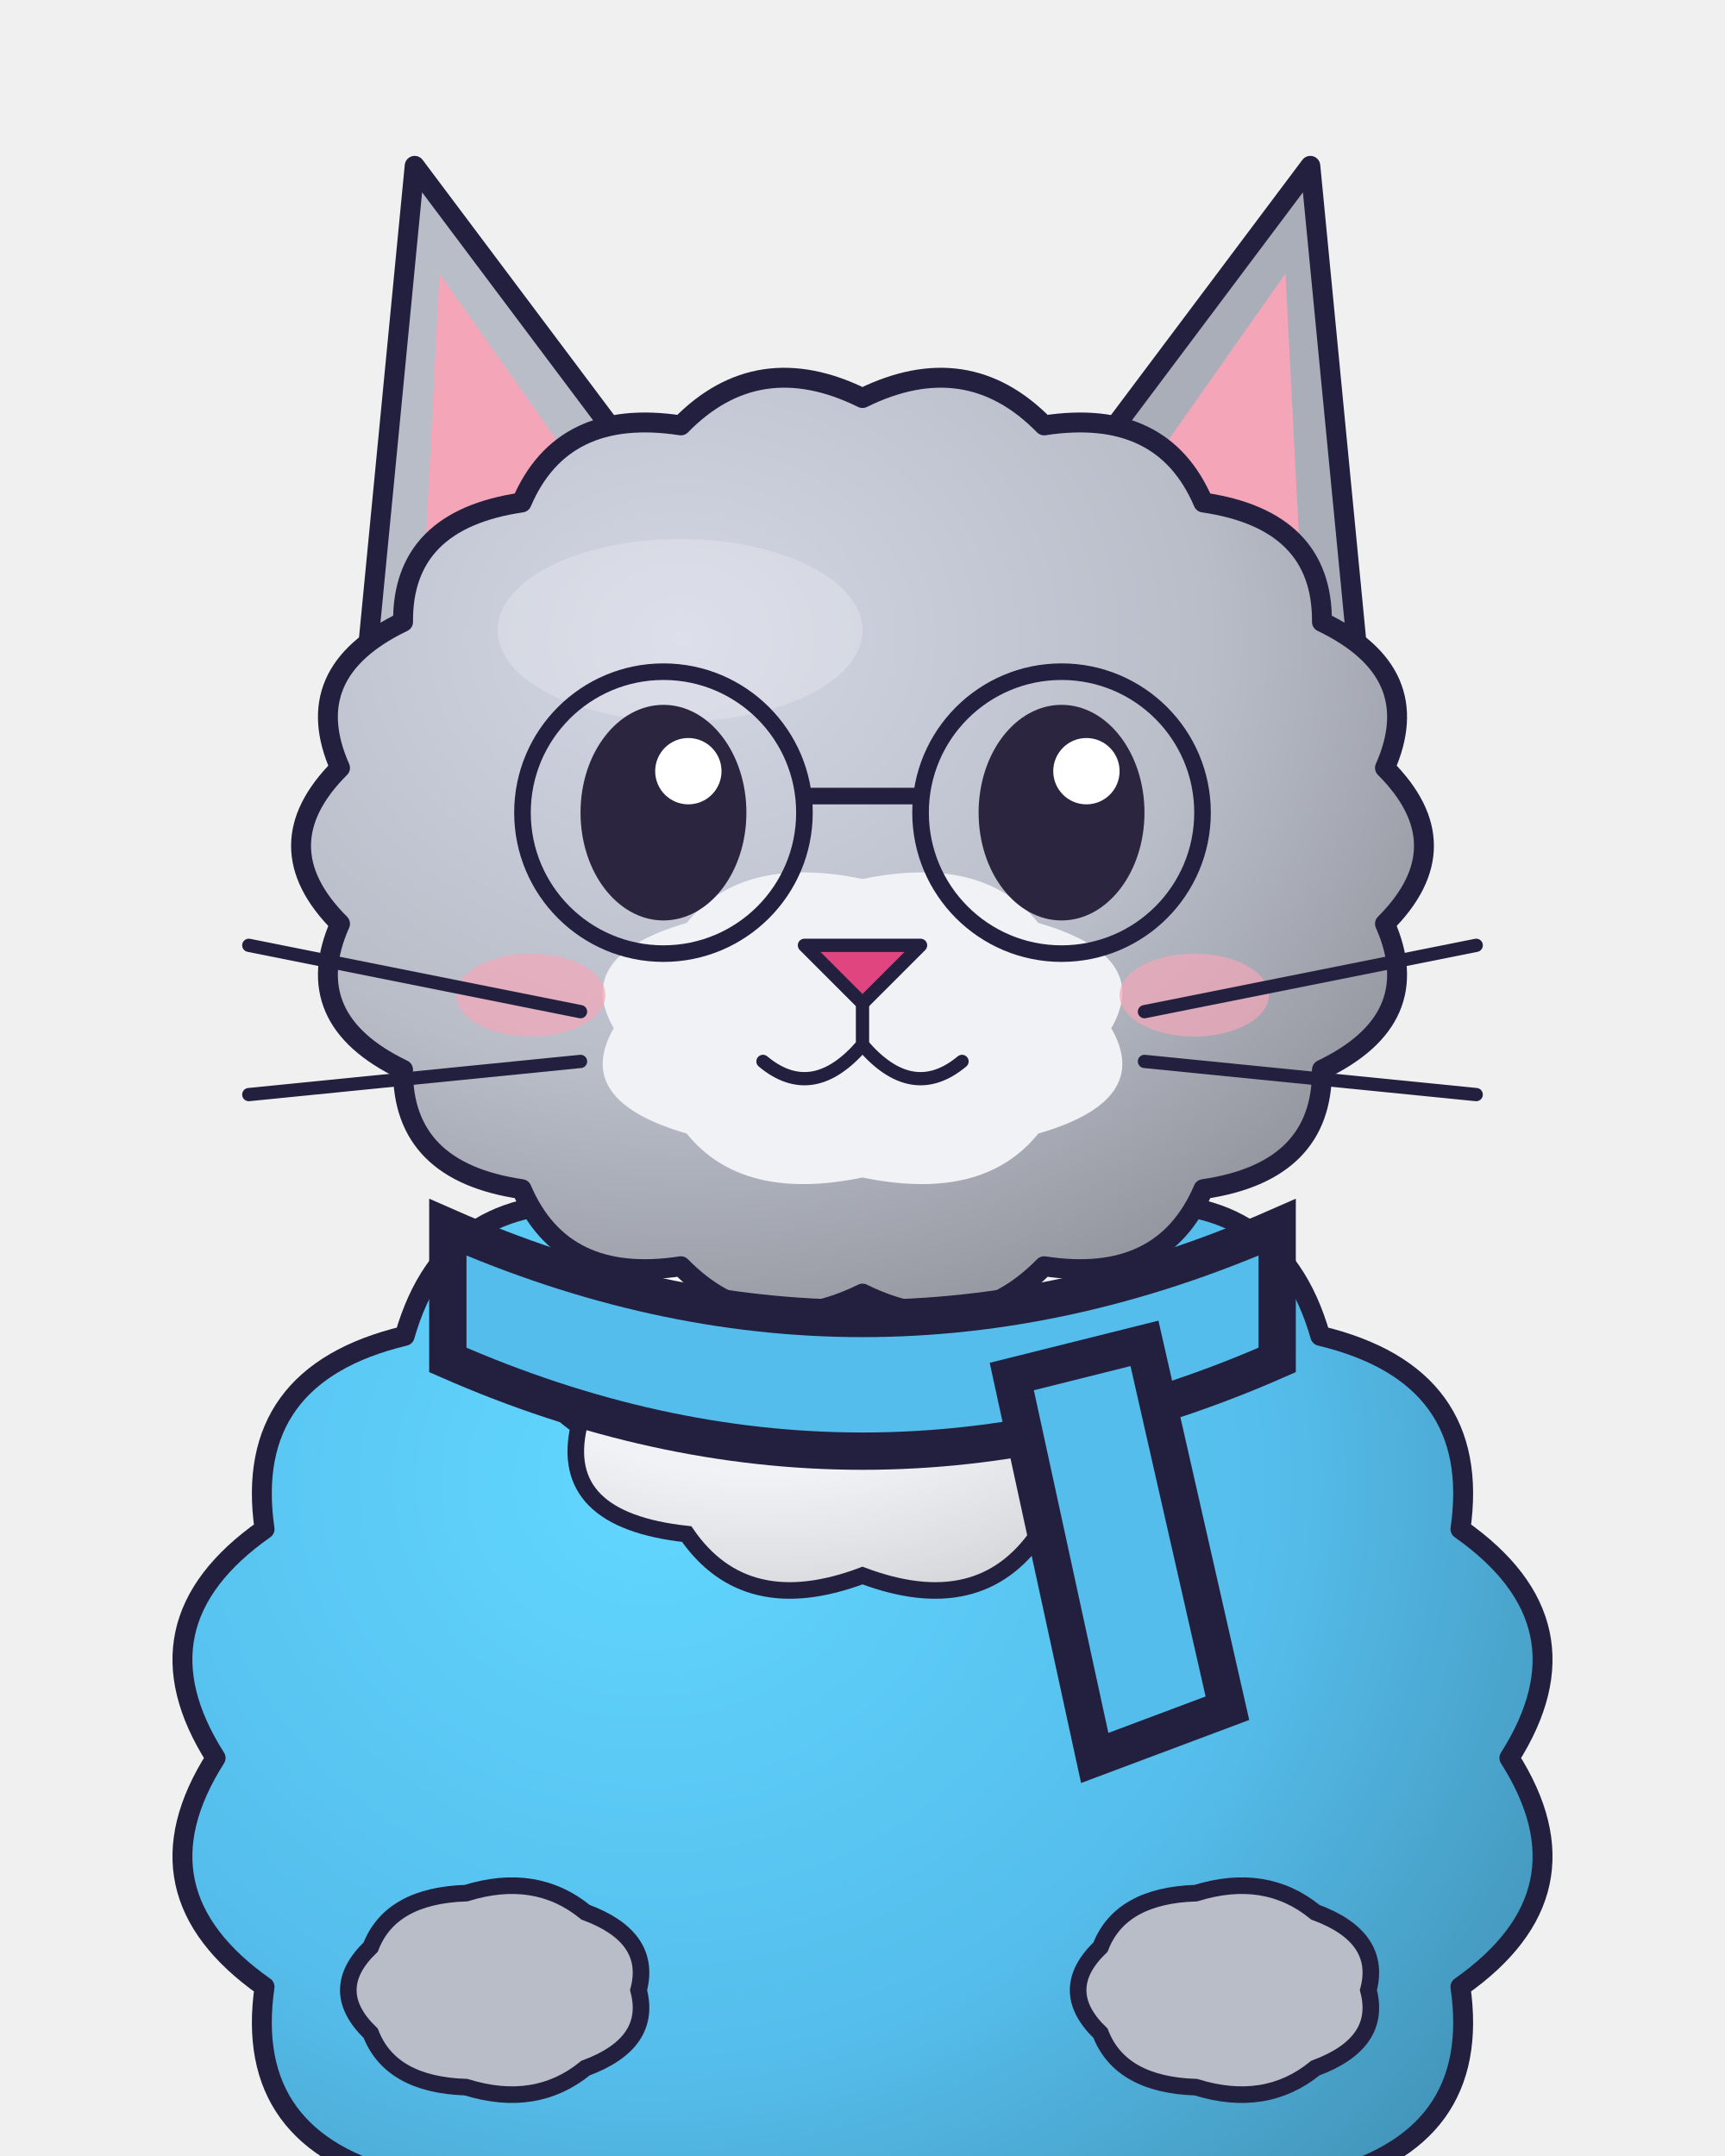
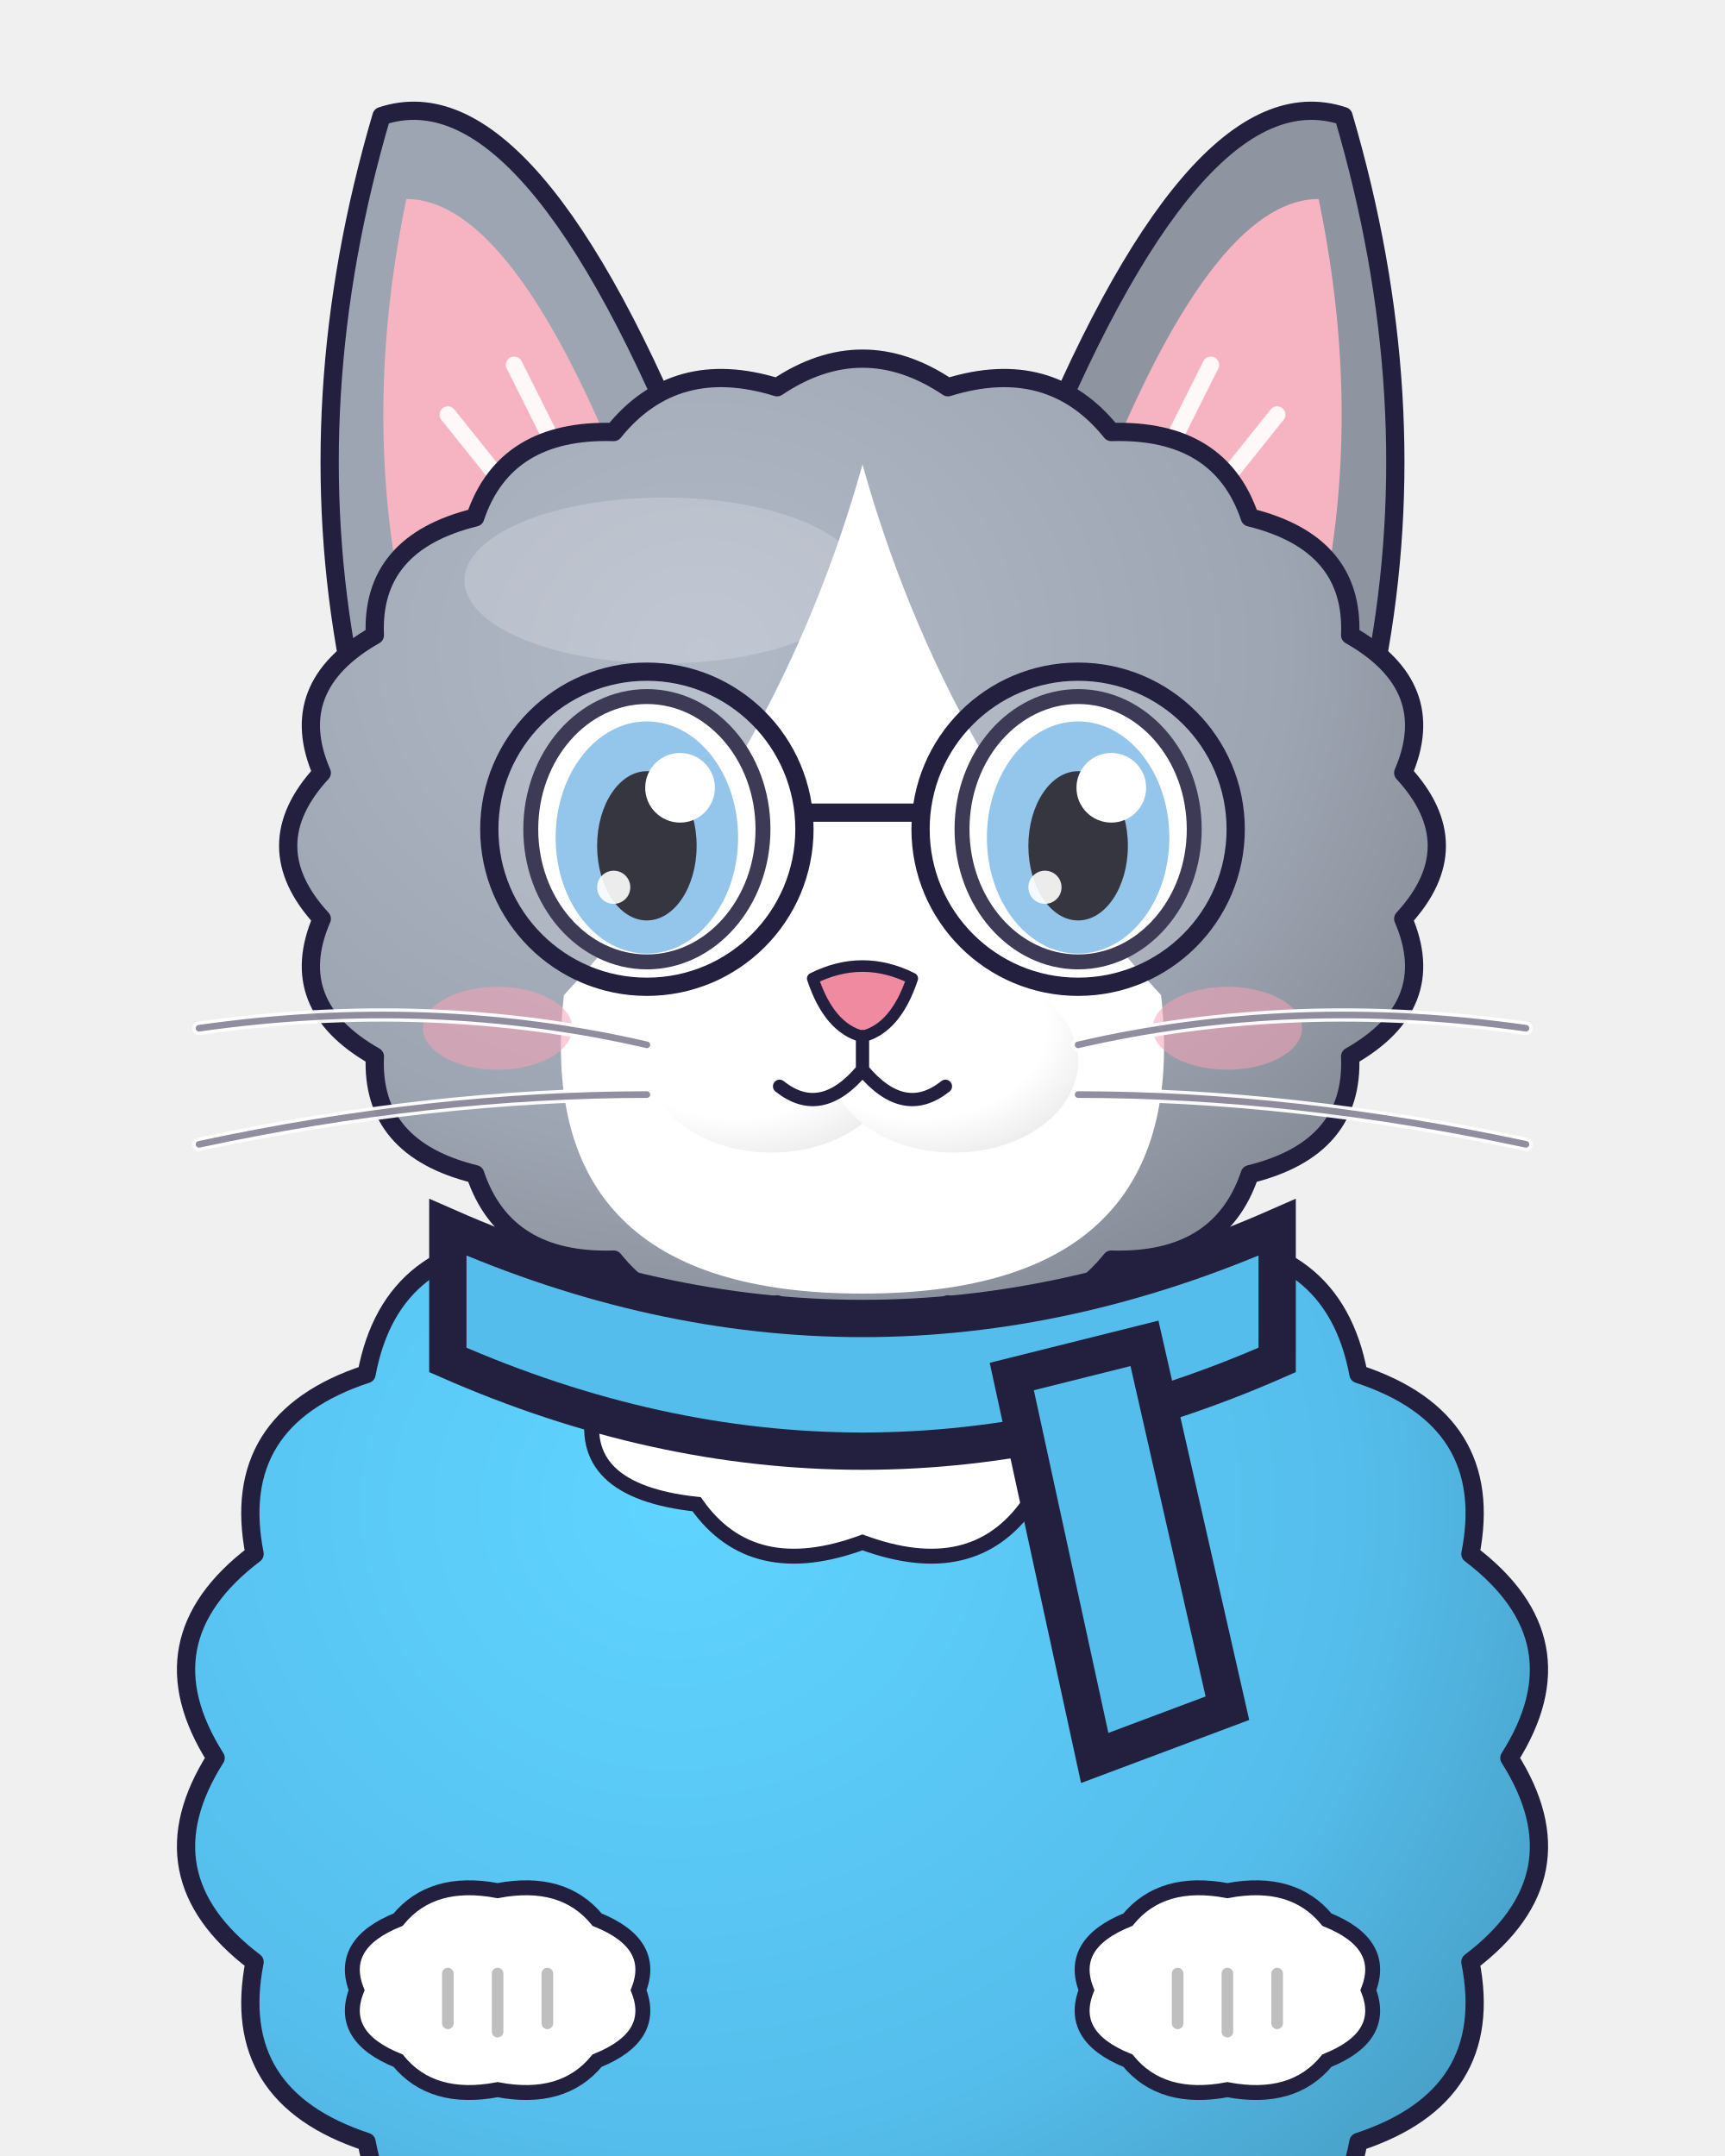
<svg xmlns="http://www.w3.org/2000/svg" viewBox="-104 -252 208 260">
  <defs>
-     <radialGradient id="olightgrey05213" cx=".34" cy=".28" r=".85">
-       <stop offset="0" stop-color="#61d7ff" />
-       <stop offset=".55" stop-color="#55bdeb" />
-       <stop offset="1" stop-color="#3f8cae" />
+     <radialGradient id="olightgrey07511" cx=".36" cy=".30" r=".85">
+       <stop offset="0" stop-color="#5fd4ff" />
+       <stop offset=".6" stop-color="#55bdeb" />
+       <stop offset="1" stop-color="#4293b7" />
    </radialGradient>
-     <radialGradient id="flightgrey05213" cx=".34" cy=".28" r=".85">
-       <stop offset="0" stop-color="#d3d7e4" />
-       <stop offset=".55" stop-color="#b9bdc8" />
-       <stop offset="1" stop-color="#898c94" />
+     <radialGradient id="flightgrey07511" cx=".36" cy=".30" r=".85">
+       <stop offset="0" stop-color="#b1b9c7" />
+       <stop offset=".6" stop-color="#9ea5b2" />
+       <stop offset="1" stop-color="#7b818b" />
    </radialGradient>
-     <radialGradient id="blightgrey05213" cx=".34" cy=".28" r=".85">
-       <stop offset="0" stop-color="#fbfcff" />
-       <stop offset=".55" stop-color="#f1f2f6" />
-       <stop offset="1" stop-color="#cfd0d4" />
+     <radialGradient id="wlightgrey07511" cx=".36" cy=".30" r=".85">
+       <stop offset="0" stop-color="#ffffff" />
+       <stop offset=".6" stop-color="#ffffff" />
+       <stop offset="1" stop-color="#e6e6e6" />
    </radialGradient>
+     <clipPath id="hlightgrey07511">
+       <path d="M65.2 -141.2 Q69.7 -130.8 58.8 -124.6 Q59.3 -113.5 46.7 -110.4 Q43.1 -99.7 30.0 -100.1 Q22.6 -90.9 10.3 -94.7 Q0.0 -87.8 -10.3 -94.7 Q-22.6 -90.9 -30.0 -100.1 Q-43.1 -99.7 -46.7 -110.4 Q-59.3 -113.5 -58.8 -124.6 Q-69.7 -130.8 -65.2 -141.2 Q-73.3 -150.0 -65.2 -158.8 Q-69.7 -169.2 -58.8 -175.4 Q-59.3 -186.5 -46.7 -189.6 Q-43.1 -200.3 -30.0 -199.9 Q-22.6 -209.1 -10.3 -205.3 Q-0.0 -212.2 10.3 -205.3 Q22.6 -209.1 30.0 -199.9 Q43.1 -200.3 46.7 -189.6 Q59.3 -186.5 58.8 -175.4 Q69.7 -169.2 65.2 -158.8 Q73.3 -150.0 65.2 -141.2Z" />
+     </clipPath>
  </defs>
-   <ellipse cx="6" cy="34" rx="78" ry="16" fill="#000" opacity=".16" />
-   <path d="M78.0 -40.0 Q88.3 -23.8 72.1 -12.4 Q74.8 6.2 55.2 10.9 Q50.0 29.1 29.8 26.5 Q17.6 41.5 0.0 32.0 Q-17.6 41.5 -29.8 26.5 Q-50.0 29.1 -55.2 10.9 Q-74.8 6.2 -72.1 -12.4 Q-88.3 -23.8 -78.0 -40.0 Q-88.3 -56.2 -72.1 -67.6 Q-74.8 -86.2 -55.2 -90.9 Q-50.0 -109.1 -29.8 -106.5 Q-17.6 -121.5 -0.0 -112.0 Q17.6 -121.5 29.8 -106.5 Q50.0 -109.1 55.2 -90.9 Q74.8 -86.2 72.1 -67.6 Q88.3 -56.2 78.0 -40.0Z" fill="url(#olightgrey05213)" stroke="#23203f" stroke-width="2.4" stroke-linejoin="round" />
-   <path d="M34.2 -80.0 Q36.8 -68.7 21.2 -67.0 Q14.1 -56.7 0.0 -62.0 Q-14.1 -56.7 -21.2 -67.0 Q-36.8 -68.7 -34.2 -80.0 Q-45.5 -88.0 -34.2 -96.0 Q-36.8 -107.3 -21.2 -109.0 Q-14.1 -119.3 -0.0 -114.0 Q14.1 -119.3 21.2 -109.0 Q36.8 -107.3 34.2 -96.0 Q45.5 -88.0 34.2 -80.0Z" fill="url(#blightgrey05213)" stroke="#23203f" stroke-width="2" />
-   <path d="M-24 -192 L-54 -232 L-60 -170Z" fill="#b9bdc8" stroke="#23203f" stroke-width="2.4" stroke-linejoin="round" />
-   <path d="M-32 -192 L-51 -219 L-53 -180Z" fill="#f4a6b8" />
-   <path d="M24 -192 L54 -232 L60 -170Z" fill="#aaaeb8" stroke="#23203f" stroke-width="2.4" stroke-linejoin="round" />
-   <path d="M32 -192 L51 -219 L53 -180Z" fill="#f4a6b8" />
-   <path d="M63.0 -140.6 Q68.1 -129.1 55.4 -123.0 Q55.5 -110.7 41.1 -108.6 Q36.2 -97.1 21.9 -99.3 Q12.6 -89.8 0.0 -96.0 Q-12.6 -89.8 -21.9 -99.3 Q-36.2 -97.1 -41.1 -108.6 Q-55.5 -110.7 -55.4 -123.0 Q-68.1 -129.1 -63.0 -140.6 Q-72.4 -150.0 -63.0 -159.4 Q-68.1 -170.9 -55.4 -177.0 Q-55.5 -189.3 -41.1 -191.4 Q-36.2 -202.9 -21.9 -200.7 Q-12.6 -210.2 -0.0 -204.0 Q12.6 -210.2 21.9 -200.7 Q36.2 -202.9 41.1 -191.4 Q55.5 -189.3 55.4 -177.0 Q68.1 -170.9 63.0 -159.4 Q72.4 -150.0 63.0 -140.6Z" fill="url(#flightgrey05213)" stroke="#23203f" stroke-width="2.4" stroke-linejoin="round" />
-   <ellipse cx="-22" cy="-176" rx="22" ry="11" fill="#fff" opacity=".22" />
-   <path d="M30.0 -128.0 Q35.0 -119.3 21.2 -115.3 Q14.5 -107.0 0.0 -110.0 Q-14.5 -107.0 -21.2 -115.3 Q-35.0 -119.3 -30.0 -128.0 Q-35.0 -136.7 -21.2 -140.7 Q-14.5 -149.0 -0.0 -146.0 Q14.5 -149.0 21.2 -140.7 Q35.0 -136.7 30.0 -128.0Z" fill="#f1f2f6" />
-   <ellipse cx="-24" cy="-154" rx="10" ry="13" fill="#2b2540" />
-   <circle cx="-21" cy="-159" r="4" fill="#fff" />
-   <ellipse cx="-40" cy="-132" rx="9" ry="5" fill="#f4a6b8" opacity=".7" />
-   <path d="M-34 -130 L-74 -138 M-34 -124 L-74 -120" stroke="#23203f" stroke-width="1.6" stroke-linecap="round" />
-   <ellipse cx="24" cy="-154" rx="10" ry="13" fill="#2b2540" />
-   <circle cx="27" cy="-159" r="4" fill="#fff" />
-   <ellipse cx="40" cy="-132" rx="9" ry="5" fill="#f4a6b8" opacity=".7" />
-   <path d="M34 -130 L74 -138 M34 -124 L74 -120" stroke="#23203f" stroke-width="1.6" stroke-linecap="round" />
-   <path d="M-7 -138 H7 L0 -131Z" fill="#e0457f" stroke="#23203f" stroke-width="1.6" stroke-linejoin="round" />
-   <path d="M0 -131 V-126 M0 -126 Q-6 -119 -12 -124 M0 -126 Q6 -119 12 -124" fill="none" stroke="#23203f" stroke-width="1.6" stroke-linecap="round" />
-   <circle cx="-24" cy="-154" r="17" fill="none" stroke="#23203f" stroke-width="2" />
-   <circle cx="24" cy="-154" r="17" fill="none" stroke="#23203f" stroke-width="2" />
-   <path d="M-7 -156 H7" stroke="#23203f" stroke-width="2" />
+   <ellipse cx="6" cy="34" rx="78" ry="15" fill="#000" opacity=".15" />
+   <path d="M78.0 -40.0 Q87.0 -25.8 73.3 -15.4 Q76.5 0.8 59.8 6.3 Q56.8 22.4 39.0 22.4 Q30.2 36.6 13.5 30.9 Q0.0 41.5 -13.5 30.9 Q-30.2 36.6 -39.0 22.4 Q-56.8 22.4 -59.8 6.3 Q-76.5 0.8 -73.3 -15.4 Q-87.0 -25.8 -78.0 -40.0 Q-87.0 -54.2 -73.3 -64.6 Q-76.5 -80.8 -59.8 -86.3 Q-56.8 -102.4 -39.0 -102.4 Q-30.2 -116.6 -13.5 -110.9 Q-0.0 -121.5 13.5 -110.9 Q30.2 -116.6 39.0 -102.4 Q56.8 -102.4 59.8 -86.3 Q76.5 -80.8 73.3 -64.6 Q87.0 -54.2 78.0 -40.0Z" fill="url(#olightgrey07511)" stroke="#23203f" stroke-width="2.2" stroke-linejoin="round" />
+   <path d="M32.3 -82.6 Q34.8 -72.2 20.0 -70.6 Q13.3 -61.1 0.0 -66.0 Q-13.3 -61.1 -20.0 -70.6 Q-34.8 -72.2 -32.3 -82.6 Q-43.0 -90.0 -32.3 -97.4 Q-34.8 -107.8 -20.0 -109.4 Q-13.3 -118.9 -0.0 -114.0 Q13.3 -118.9 20.0 -109.4 Q34.8 -107.8 32.3 -97.4 Q43.0 -90.0 32.3 -82.6Z" fill="#ffffff" stroke="#23203f" stroke-width="1.8" />
+   <path d="M-20 -194 Q-40 -244 -58 -238 Q-68 -204 -62 -172Z" fill="#9ea5b2" stroke="#23203f" stroke-width="2.2" stroke-linejoin="round" />
+   <path d="M-28 -192 Q-42 -228 -55 -228 Q-60 -204 -56 -182Z" fill="#f6b3c2" />
+   <path d="M-36 -196 l-6 -12 M-42 -192 l-8 -10" stroke="#fff" stroke-width="2" stroke-linecap="round" opacity=".9" />
+   <path d="M20 -194 Q40 -244 58 -238 Q68 -204 62 -172Z" fill="#8e94a0" stroke="#23203f" stroke-width="2.2" stroke-linejoin="round" />
+   <path d="M28 -192 Q42 -228 55 -228 Q60 -204 56 -182Z" fill="#f6b3c2" />
+   <path d="M36 -196 l6 -12 M42 -192 l8 -10" stroke="#fff" stroke-width="2" stroke-linecap="round" opacity=".9" />
+   <path d="M65.2 -141.2 Q69.7 -130.8 58.8 -124.6 Q59.3 -113.5 46.7 -110.4 Q43.1 -99.7 30.0 -100.1 Q22.6 -90.9 10.3 -94.7 Q0.0 -87.8 -10.3 -94.7 Q-22.6 -90.9 -30.0 -100.1 Q-43.1 -99.7 -46.7 -110.4 Q-59.3 -113.5 -58.8 -124.6 Q-69.7 -130.8 -65.2 -141.2 Q-73.3 -150.0 -65.2 -158.8 Q-69.7 -169.2 -58.8 -175.4 Q-59.3 -186.5 -46.7 -189.6 Q-43.1 -200.3 -30.0 -199.9 Q-22.6 -209.1 -10.3 -205.3 Q-0.0 -212.2 10.3 -205.3 Q22.6 -209.1 30.0 -199.9 Q43.1 -200.3 46.7 -189.6 Q59.3 -186.5 58.8 -175.4 Q69.7 -169.2 65.2 -158.8 Q73.3 -150.0 65.2 -141.2Z" fill="url(#flightgrey07511)" stroke="#23203f" stroke-width="2.2" stroke-linejoin="round" />
+   <g clip-path="url(#hlightgrey07511)">
+     <path d="M0 -196 Q-10 -160 -36 -132 Q-40 -96 0 -96 Q40 -96 36 -132 Q10 -160 0 -196Z" fill="#ffffff" />
+   </g>
+   <ellipse cx="-24" cy="-182" rx="24" ry="10" fill="#fff" opacity=".2" />
+   <ellipse cx="-11" cy="-124" rx="15" ry="11" fill="url(#wlightgrey07511)" />
+   <ellipse cx="11" cy="-124" rx="15" ry="11" fill="url(#wlightgrey07511)" />
+   <ellipse cx="-26" cy="-152" rx="14" ry="16" fill="#fff" stroke="#23203f" stroke-width="1.8" />
+   <ellipse cx="-26" cy="-151" rx="11" ry="14" fill="#86bde8" />
+   <ellipse cx="-26" cy="-150" rx="6" ry="9" fill="#1b1b26" />
+   <circle cx="-22" cy="-157" r="4.2" fill="#fff" />
+   <circle cx="-30" cy="-145" r="2" fill="#fff" opacity=".9" />
+   <ellipse cx="-44" cy="-128" rx="9" ry="5" fill="#f6a3b6" opacity=".55" />
+   <path d="M-26 -126 Q-52 -132 -80 -128 M-26 -120 Q-52 -120 -80 -114" fill="none" stroke="#fff" stroke-width="1.6" stroke-linecap="round" opacity=".95" />
+   <path d="M-26 -126 Q-52 -132 -80 -128 M-26 -120 Q-52 -120 -80 -114" fill="none" stroke="#23203f" stroke-width=".8" stroke-linecap="round" opacity=".5" />
+   <ellipse cx="26" cy="-152" rx="14" ry="16" fill="#fff" stroke="#23203f" stroke-width="1.8" />
+   <ellipse cx="26" cy="-151" rx="11" ry="14" fill="#86bde8" />
+   <ellipse cx="26" cy="-150" rx="6" ry="9" fill="#1b1b26" />
+   <circle cx="30" cy="-157" r="4.2" fill="#fff" />
+   <circle cx="22" cy="-145" r="2" fill="#fff" opacity=".9" />
+   <ellipse cx="44" cy="-128" rx="9" ry="5" fill="#f6a3b6" opacity=".55" />
+   <path d="M26 -126 Q52 -132 80 -128 M26 -120 Q52 -120 80 -114" fill="none" stroke="#fff" stroke-width="1.6" stroke-linecap="round" opacity=".95" />
+   <path d="M26 -126 Q52 -132 80 -128 M26 -120 Q52 -120 80 -114" fill="none" stroke="#23203f" stroke-width=".8" stroke-linecap="round" opacity=".5" />
+   <path d="M-6 -134 Q0 -137 6 -134 Q4 -128 0 -127 Q-4 -128 -6 -134Z" fill="#ef8aa0" stroke="#23203f" stroke-width="1.4" stroke-linejoin="round" />
+   <path d="M0 -127 V-123 M0 -123 Q-5 -117 -10 -121 M0 -123 Q5 -117 10 -121" fill="none" stroke="#23203f" stroke-width="1.6" stroke-linecap="round" />
+   <circle cx="-26" cy="-152" r="19" fill="#fff" fill-opacity=".12" stroke="#23203f" stroke-width="2.2" />
+   <circle cx="26" cy="-152" r="19" fill="#fff" fill-opacity=".12" stroke="#23203f" stroke-width="2.2" />
+   <path d="M-7 -154 H7" stroke="#23203f" stroke-width="2.2" />
  <path d="M-50 -104 Q0 -82 50 -104 L50 -88 Q0 -66 -50 -88Z" fill="#55bdeb" stroke="#23203f" stroke-width="4.5" />
  <path d="M18 -86 L28 -40 L44 -46 L34 -90Z" fill="#55bdeb" stroke="#23203f" stroke-width="4.5" />
-   <path d="M-27.0 -12.0 Q-25.3 -5.6 -33.4 -2.6 Q-39.4 2.3 -47.8 -0.3 Q-56.9 -0.6 -59.3 -6.8 Q-64.7 -12.0 -59.3 -17.2 Q-56.9 -23.4 -47.8 -23.7 Q-39.4 -26.3 -33.4 -21.4 Q-25.3 -18.4 -27.0 -12.0Z" fill="#b9bdc8" stroke="#23203f" stroke-width="2" />
-   <path d="M61.0 -12.0 Q62.7 -5.6 54.6 -2.6 Q48.6 2.3 40.2 -0.3 Q31.1 -0.6 28.7 -6.8 Q23.3 -12.0 28.7 -17.2 Q31.1 -23.4 40.2 -23.7 Q48.6 -26.3 54.6 -21.4 Q62.7 -18.4 61.0 -12.0Z" fill="#b9bdc8" stroke="#23203f" stroke-width="2" />
+   <path d="M-27.0 -12.0 Q-24.8 -6.4 -32.0 -3.5 Q-36.1 1.5 -44.0 0.0 Q-51.9 1.5 -56.0 -3.5 Q-63.2 -6.4 -61.0 -12.0 Q-63.2 -17.6 -56.0 -20.5 Q-51.9 -25.5 -44.0 -24.0 Q-36.1 -25.5 -32.0 -20.5 Q-24.8 -17.6 -27.0 -12.0Z" fill="#ffffff" stroke="#23203f" stroke-width="1.8" />
+   <path d="M-50 -8 v-6 M-44 -7 v-7 M-38 -8 v-6" stroke="#bfbfbf" stroke-width="1.4" stroke-linecap="round" />
+   <path d="M61.0 -12.0 Q63.2 -6.4 56.0 -3.5 Q51.9 1.5 44.0 0.0 Q36.1 1.5 32.0 -3.5 Q24.8 -6.4 27.0 -12.0 Q24.8 -17.6 32.0 -20.5 Q36.1 -25.5 44.0 -24.0 Q51.9 -25.5 56.0 -20.5 Q63.2 -17.6 61.0 -12.0Z" fill="#ffffff" stroke="#23203f" stroke-width="1.8" />
+   <path d="M38 -8 v-6 M44 -7 v-7 M50 -8 v-6" stroke="#bfbfbf" stroke-width="1.4" stroke-linecap="round" />
</svg>
